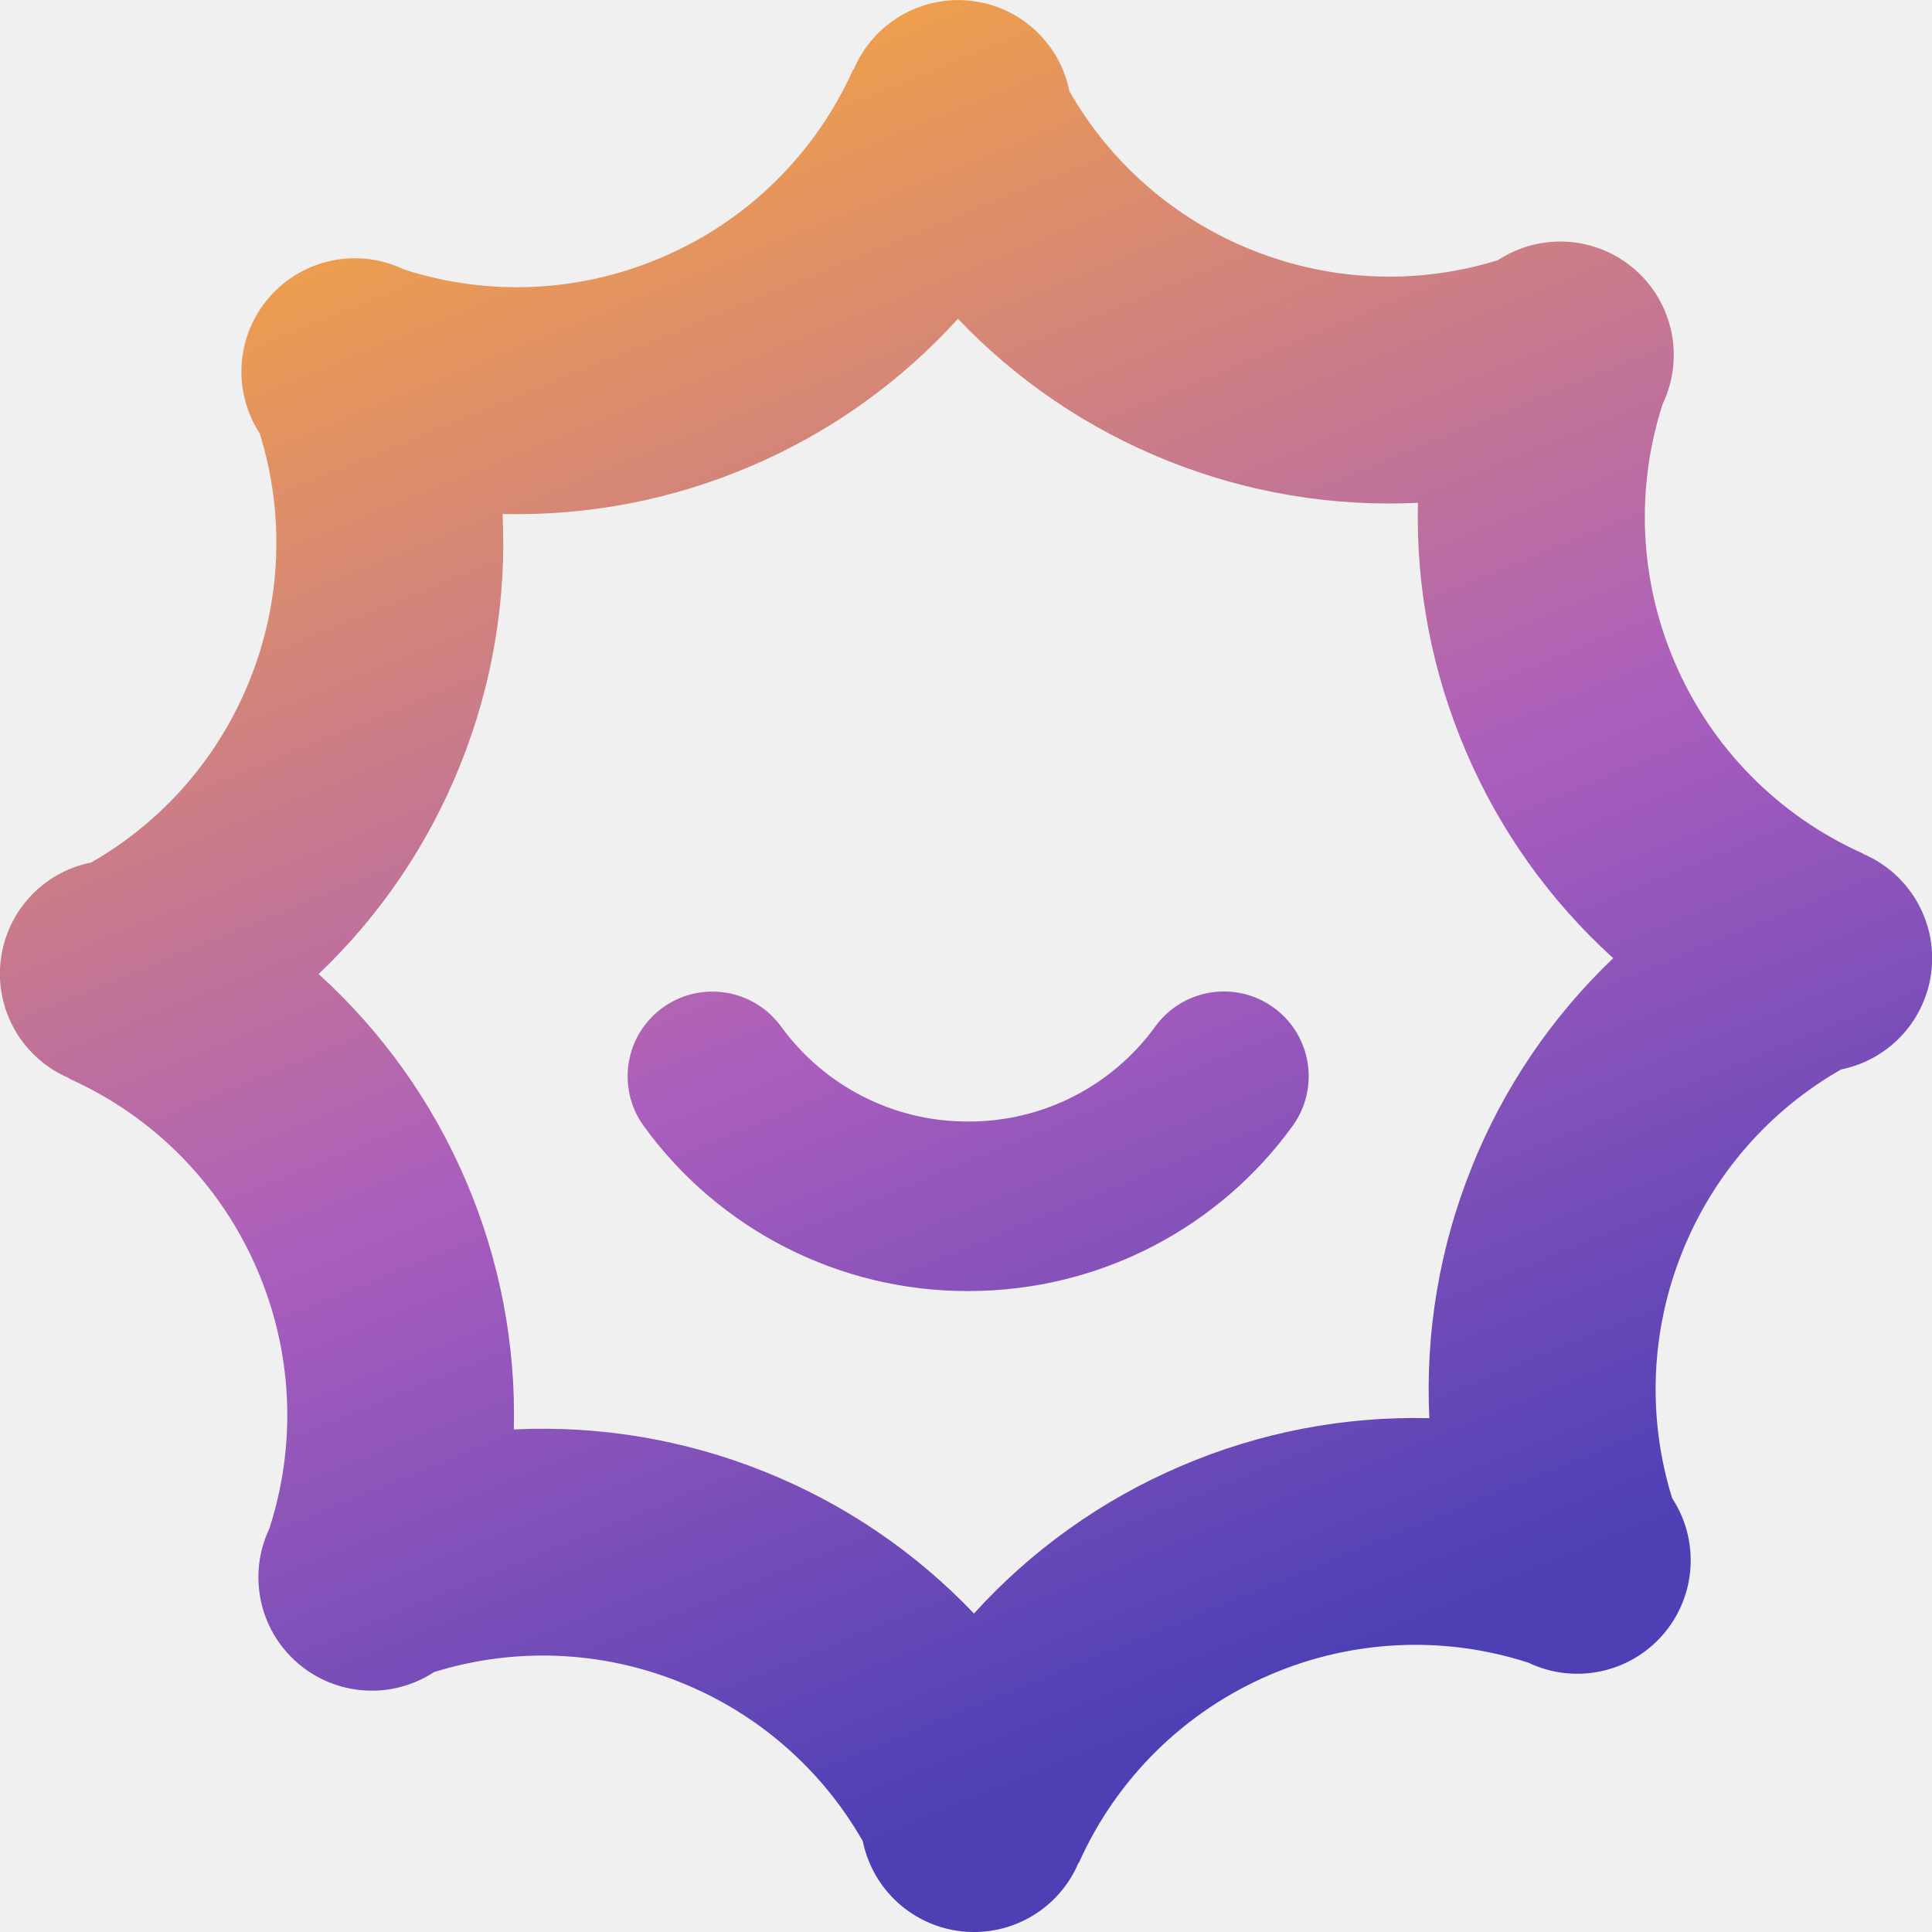
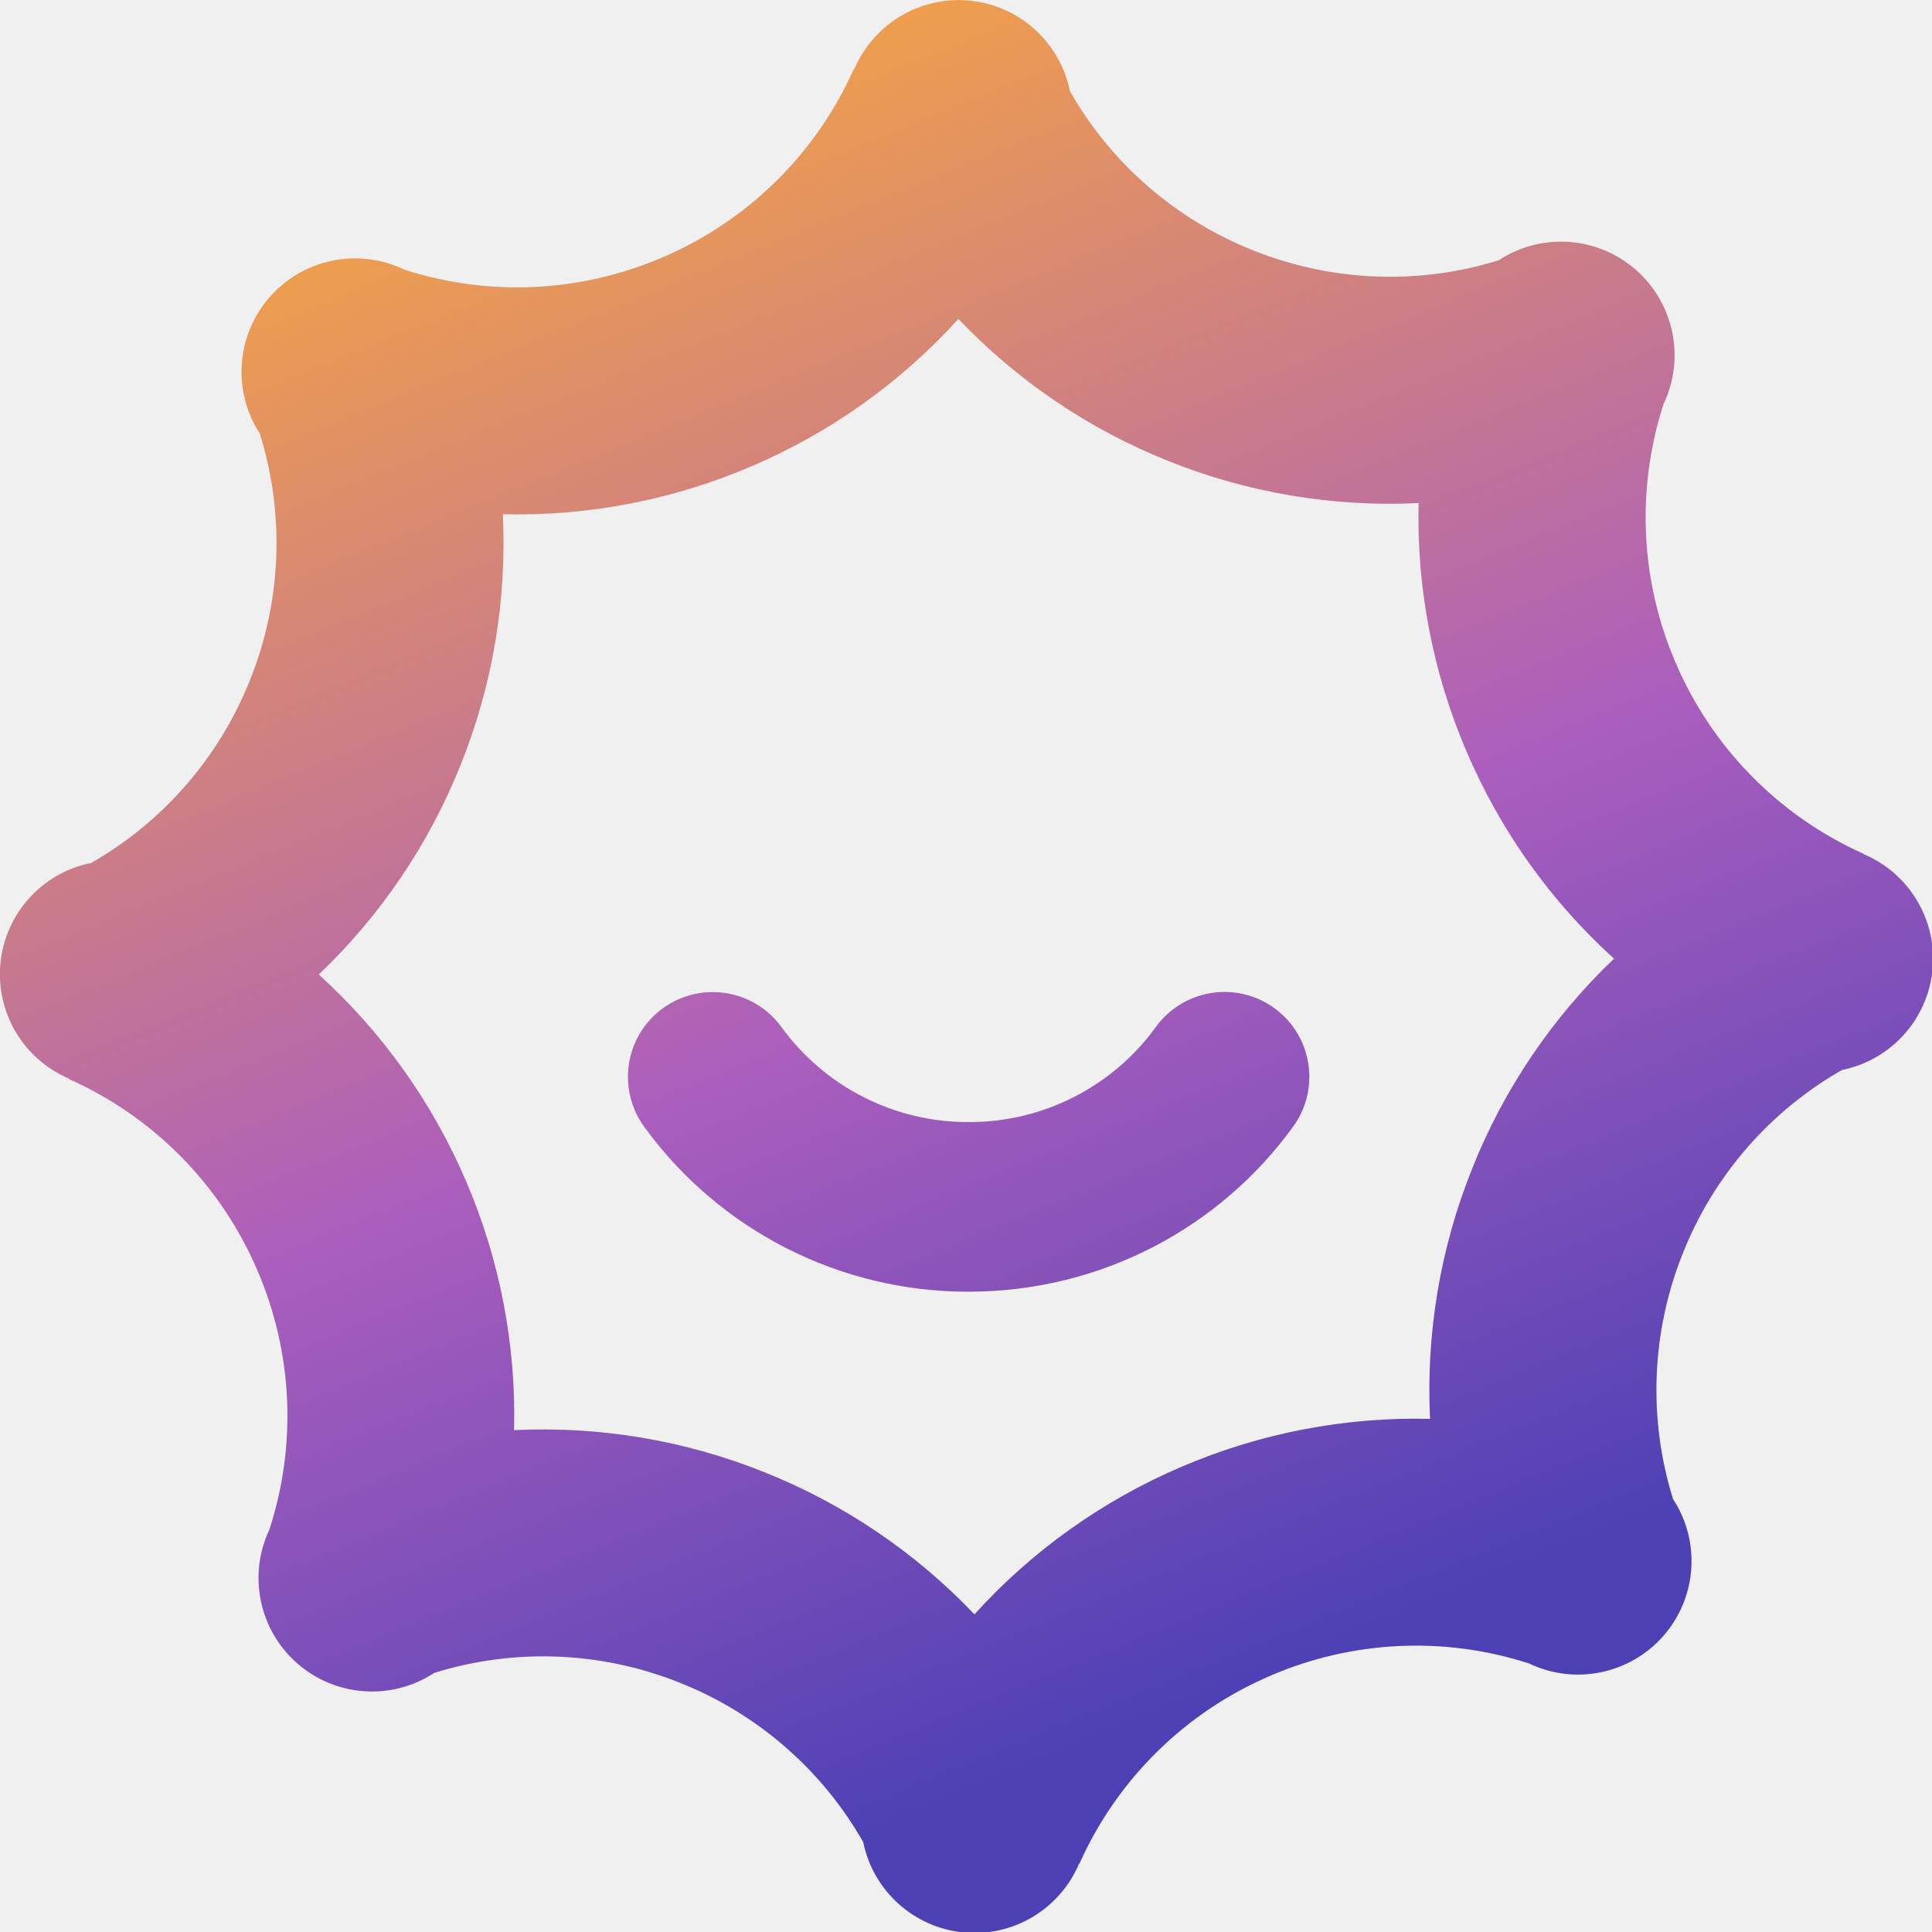
- <svg xmlns="http://www.w3.org/2000/svg" width="24" height="24" fill="none">
+ <svg xmlns="http://www.w3.org/2000/svg" fill="none">
  <g clip-path="url(#prefix__clip0_3_177)">
    <path fill-rule="evenodd" clip-rule="evenodd" d="M13.286 1.139a1.409 1.409 0 00-2.681-.276L10.6.86a4.562 4.562 0 01-2.378 2.337 4.56 4.56 0 01-3.204.15 1.409 1.409 0 00-1.792 2.037 4.556 4.556 0 01-.123 3.062 4.557 4.557 0 01-1.97 2.268 1.409 1.409 0 00-.273 2.68L.86 13.4a4.561 4.561 0 012.338 2.379 4.56 4.56 0 01.147 3.212 1.409 1.409 0 002.047 1.78 4.557 4.557 0 013.055.125 4.557 4.557 0 012.271 1.976 1.41 1.41 0 002.68.268l.004.001a4.561 4.561 0 012.377-2.337 4.56 4.56 0 013.206-.15 1.409 1.409 0 001.787-2.043 4.557 4.557 0 01.125-3.056 4.557 4.557 0 011.974-2.27 1.409 1.409 0 00.268-2.68l.002-.003a4.562 4.562 0 01-2.338-2.378 4.56 4.56 0 01-.148-3.207 1.41 1.41 0 00-2.047-1.785c-.97.3-2.04.28-3.053-.125a4.557 4.557 0 01-2.267-1.968zm4.994 13.368a7.37 7.37 0 00-.524 3.11 7.372 7.372 0 00-3.086.595 7.372 7.372 0 00-2.571 1.832 7.373 7.373 0 00-2.606-1.764 7.372 7.372 0 00-3.11-.523 7.37 7.37 0 00-.595-3.088 7.37 7.37 0 00-1.83-2.569A7.37 7.37 0 005.72 9.495a7.37 7.37 0 00.523-3.11 7.373 7.373 0 003.089-.596A7.371 7.371 0 0011.9 3.96a7.371 7.371 0 002.604 1.763 7.372 7.372 0 003.11.523 7.373 7.373 0 00.596 3.087 7.372 7.372 0 001.83 2.57 7.37 7.37 0 00-1.761 2.605zm-8.577-1.755a1.055 1.055 0 00-1.75.065 1.054 1.054 0 00.043 1.17 4.965 4.965 0 004.031 2.051c1.66 0 3.132-.809 4.03-2.051a1.053 1.053 0 00-1.706-1.235 2.857 2.857 0 01-2.324 1.18 2.858 2.858 0 01-2.324-1.18z" fill="url(#prefix__paint0_linear_3_177)" />
  </g>
  <defs>
    <linearGradient id="prefix__paint0_linear_3_177" x1="6.5" y1="-1" x2="15.5" y2="21" gradientUnits="userSpaceOnUse">
      <stop stop-color="#FFAE31" />
      <stop offset=".601" stop-color="#AB5EBD" />
      <stop offset="1" stop-color="#4D40B5" />
    </linearGradient>
    <clipPath id="prefix__clip0_3_177">
      <path fill="#fff" d="M0 0h24v24H0z" />
    </clipPath>
  </defs>
</svg>
